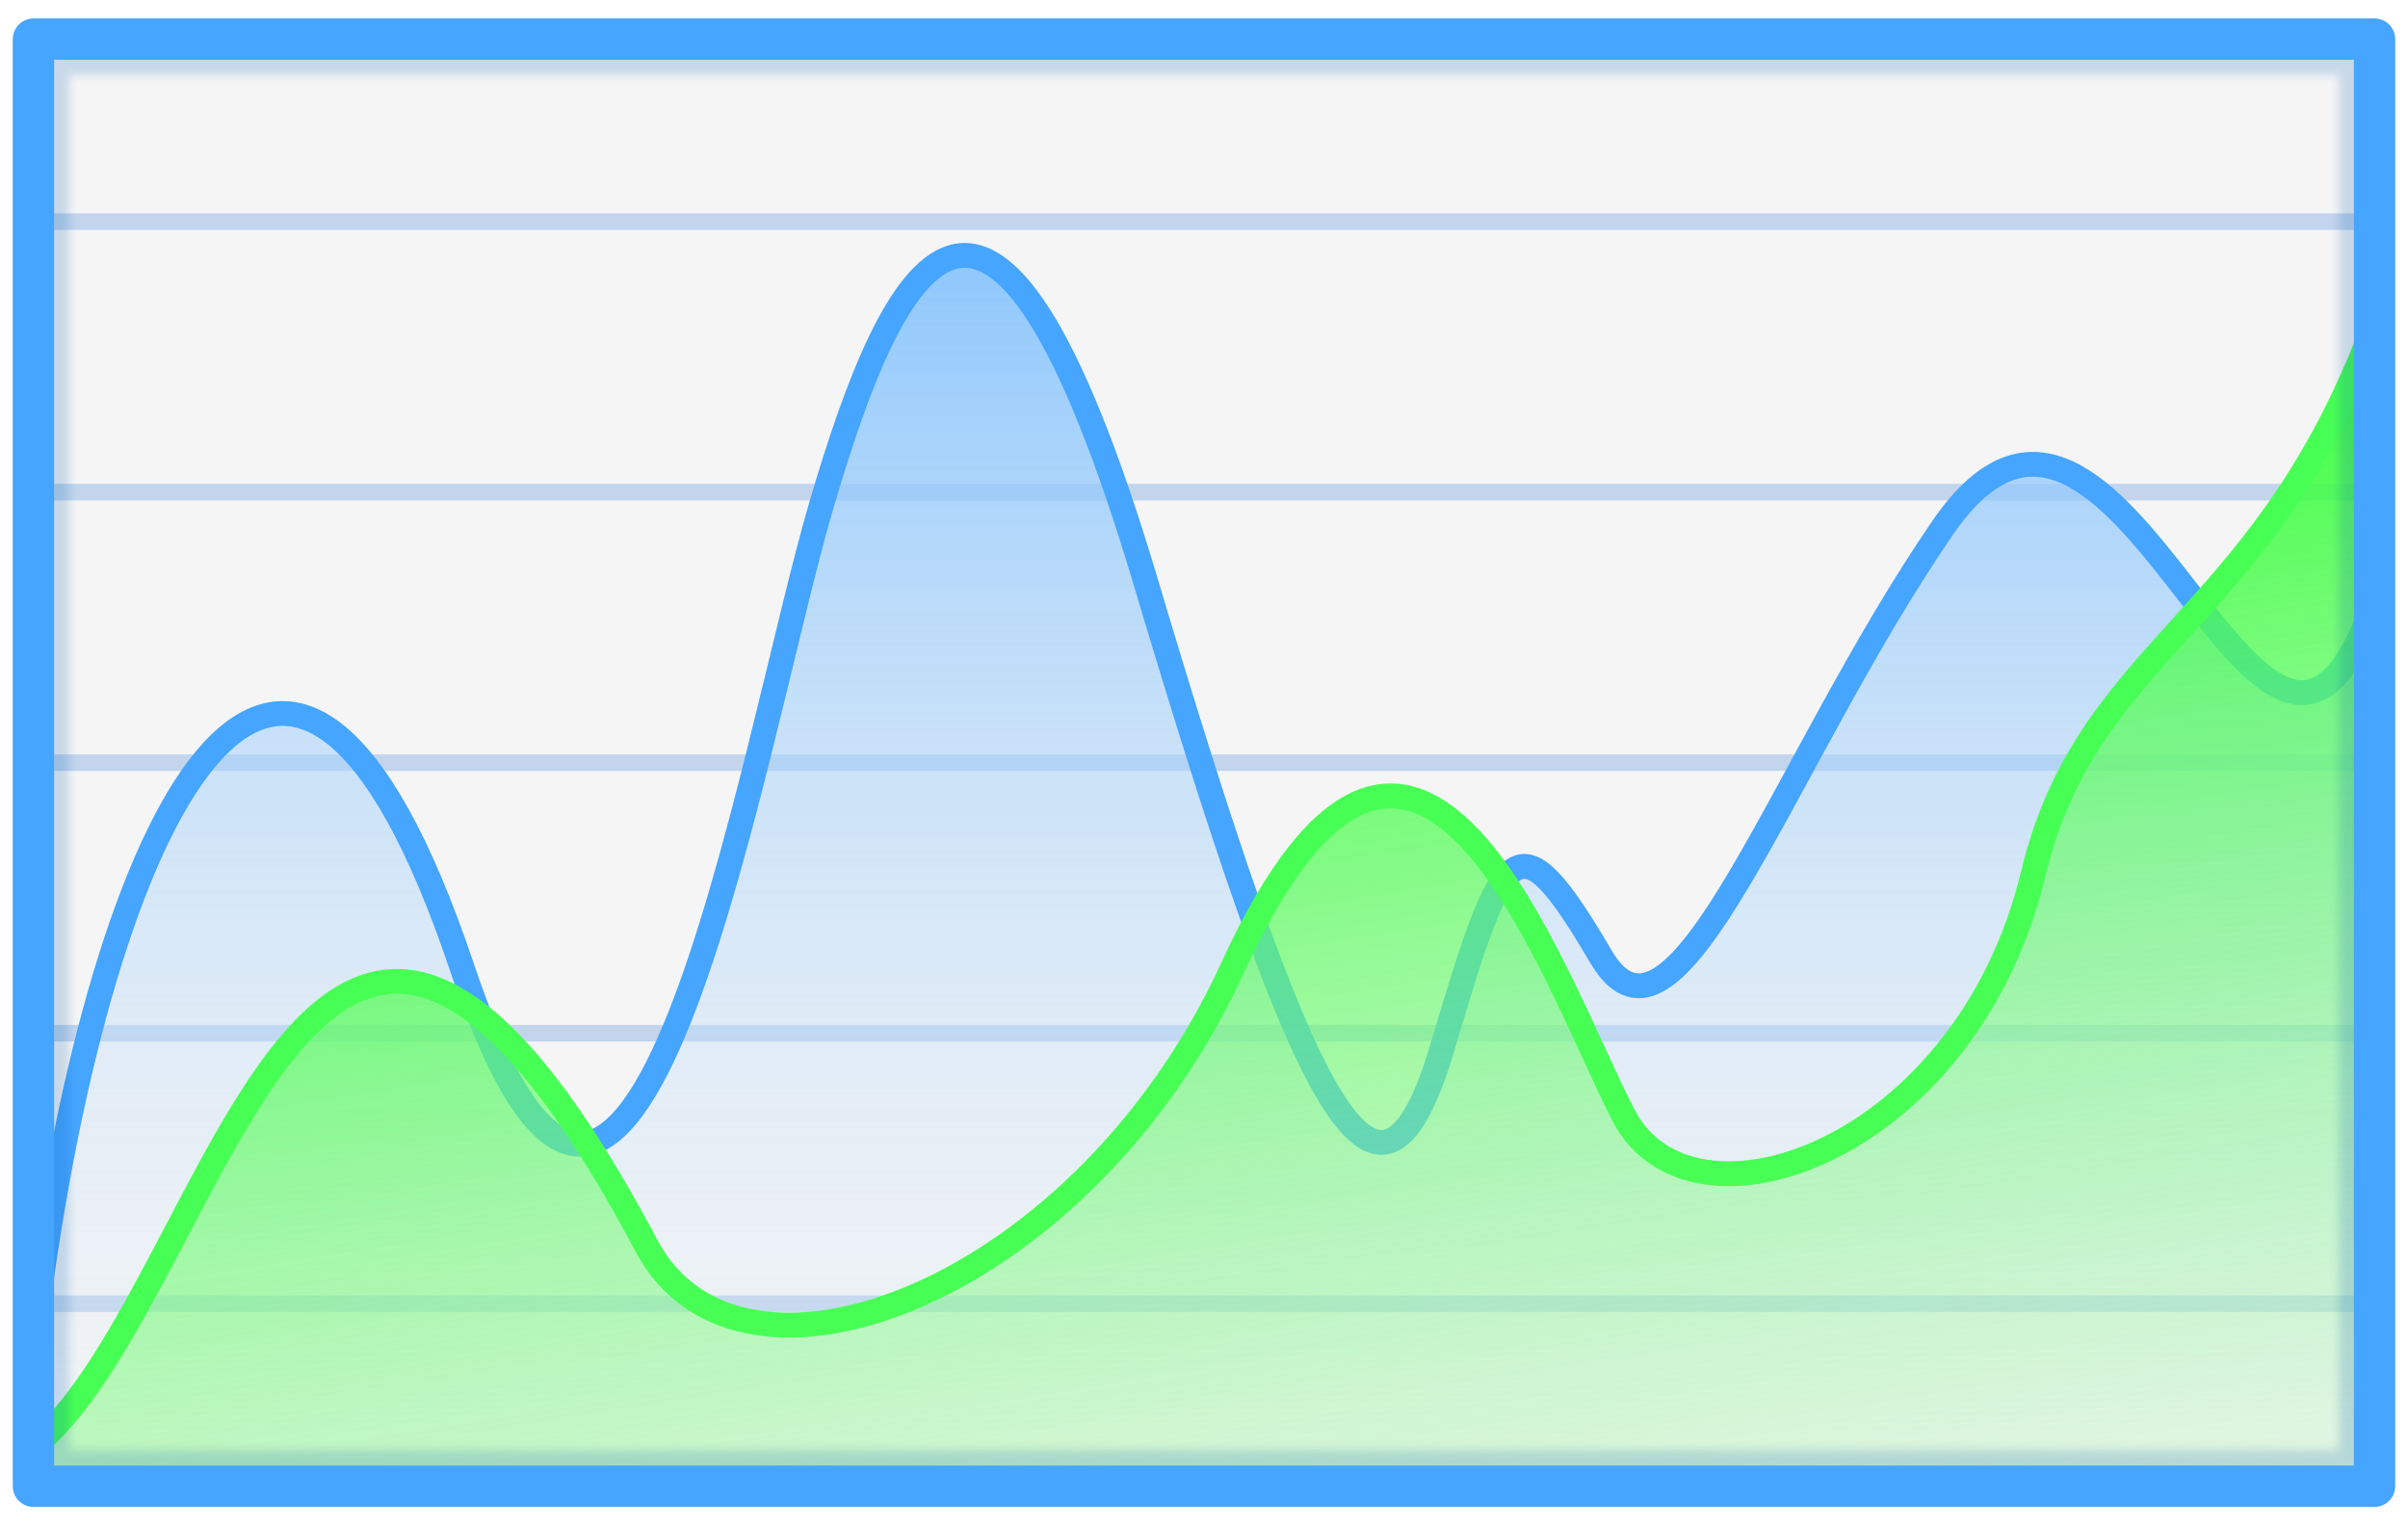
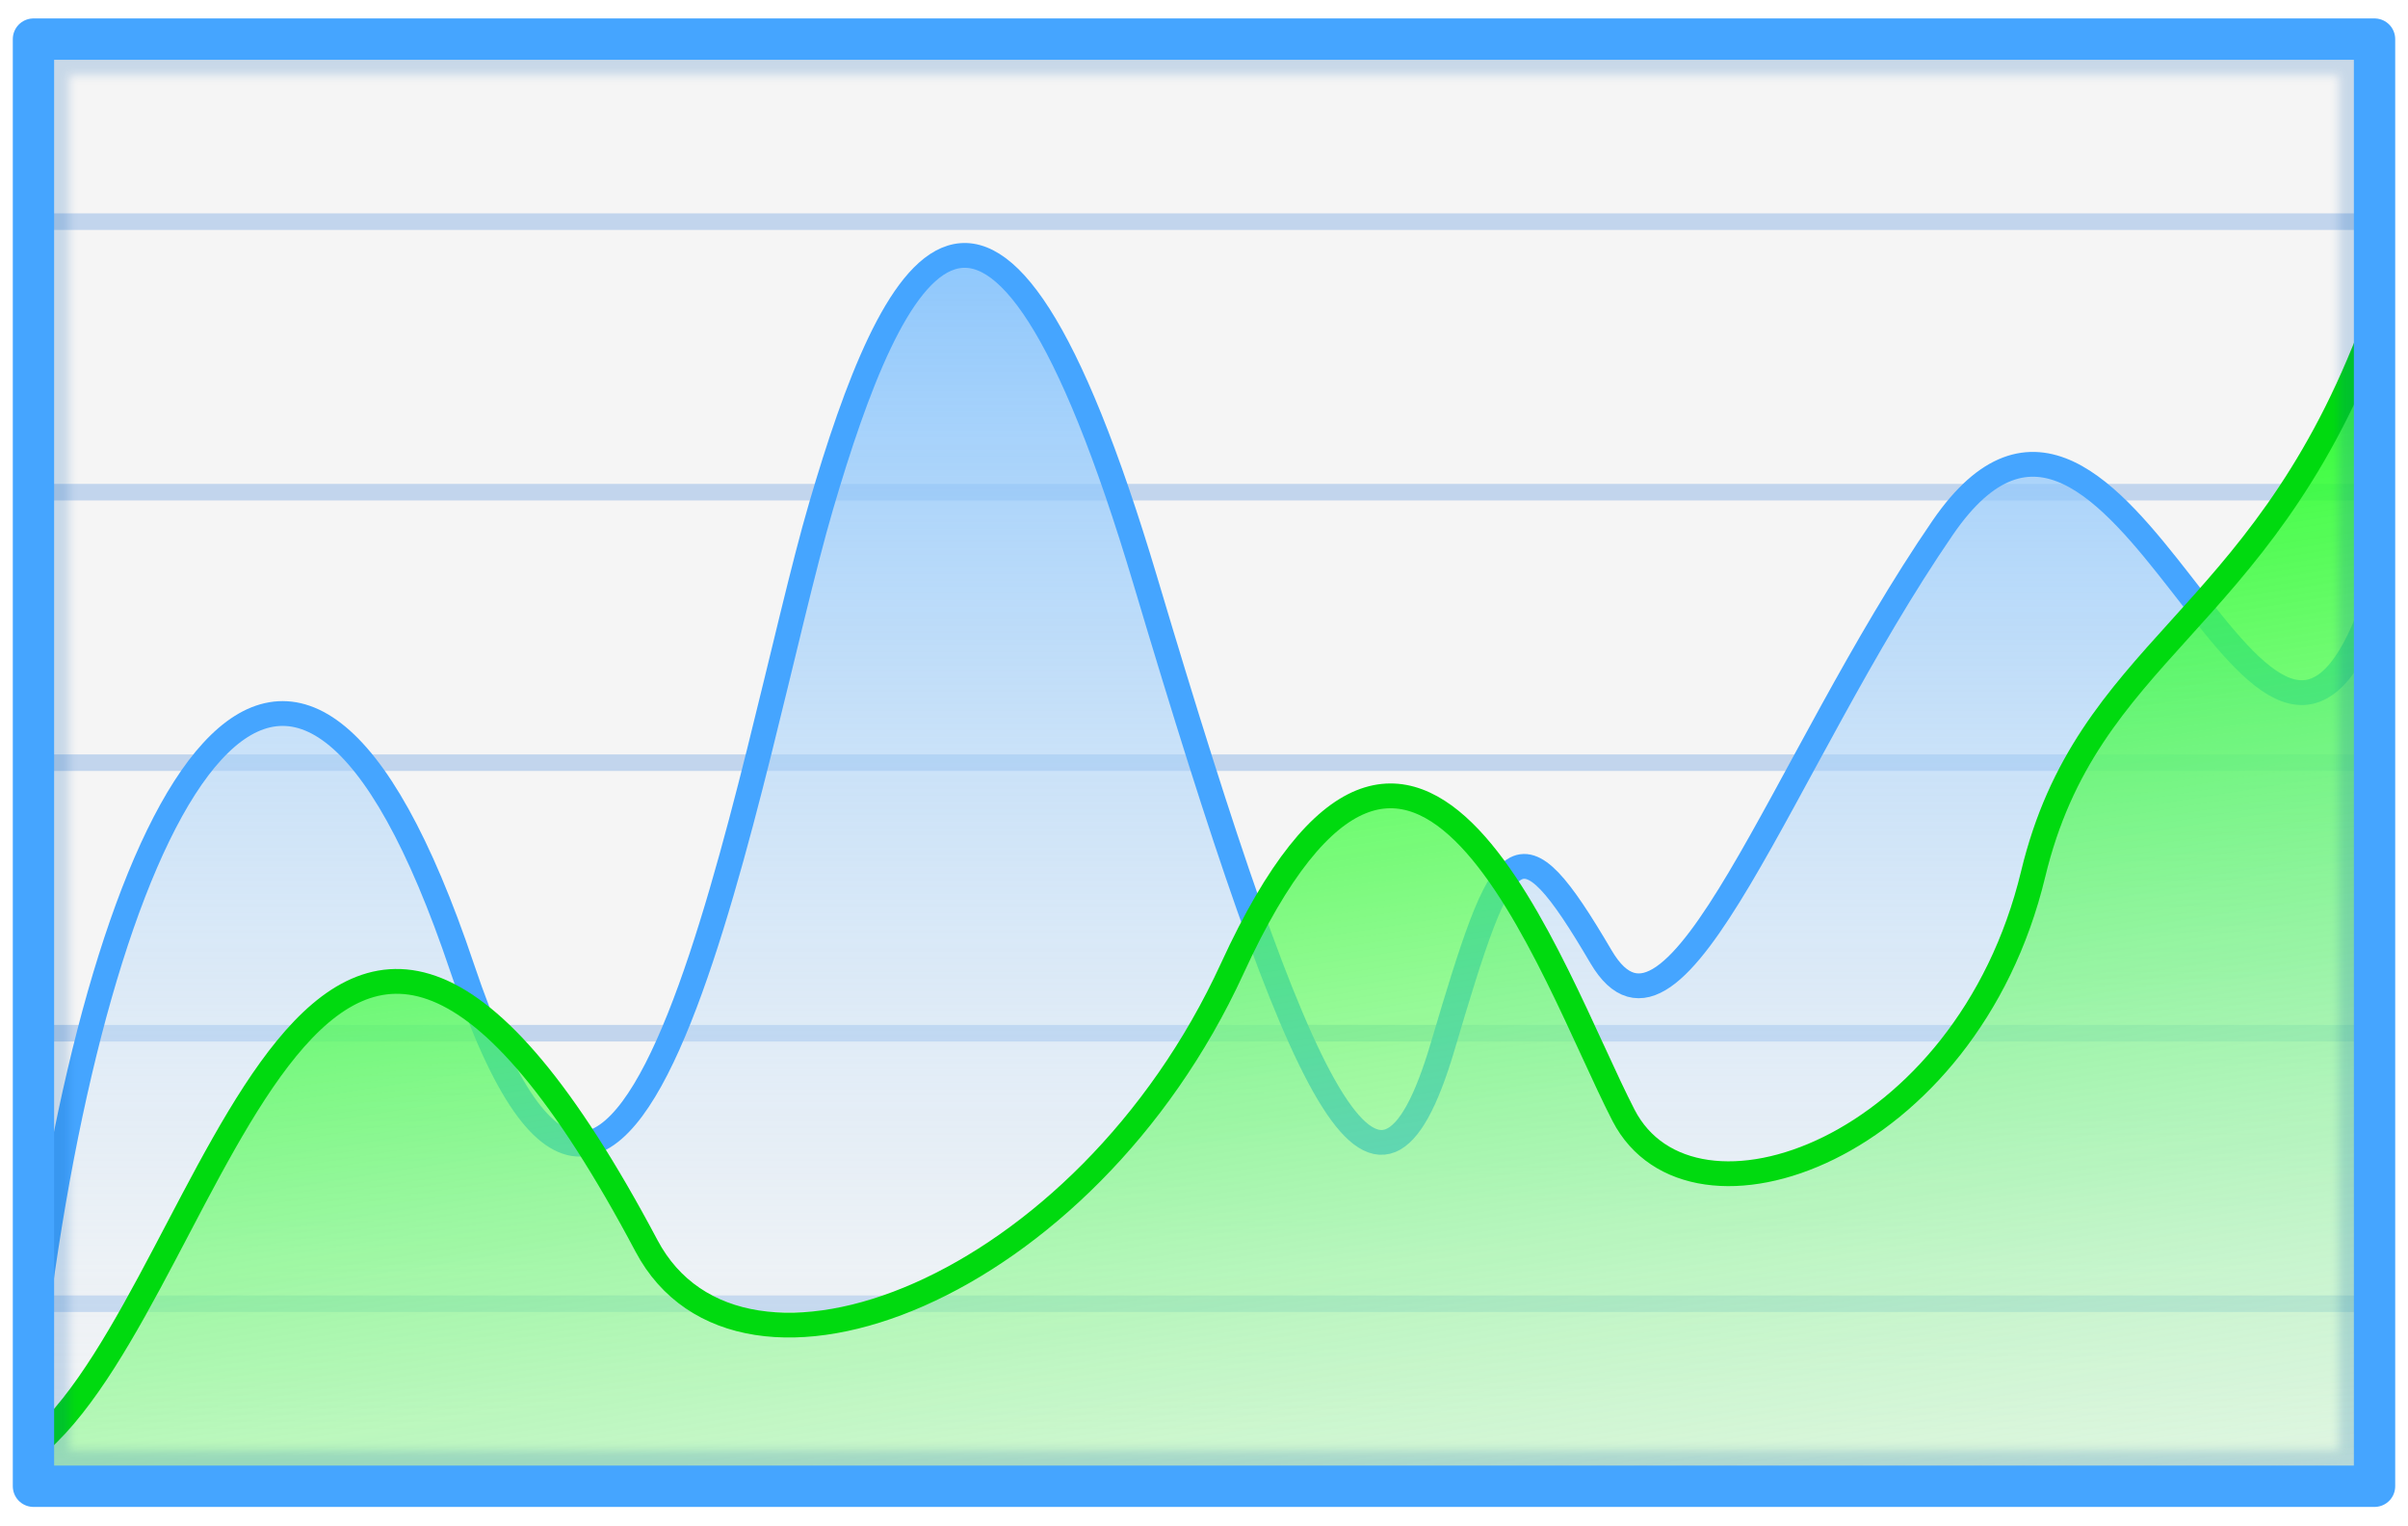
<svg xmlns="http://www.w3.org/2000/svg" xmlns:xlink="http://www.w3.org/1999/xlink" width="3000" height="1900" viewBox="0 0 793.75 502.708" version="1.1" id="svg8" xml:space="preserve">
  <defs id="defs2">
    <linearGradient id="linearGradient2">
      <stop style="stop-color:#6cb8ff;stop-opacity:1" offset="0" id="stop18" />
      <stop style="stop-color:#f5f5f5;stop-opacity:0;" offset="1" id="stop19" />
    </linearGradient>
    <linearGradient id="swatch7">
      <stop style="stop-color:#f5f5f5;stop-opacity:1;" offset="0" id="stop8" />
    </linearGradient>
    <linearGradient id="linearGradient2-1">
-       <stop style="stop-color:#27ff2b;stop-opacity:1" offset="0" id="stop2" />
+       <stop style="stop-color:#15ff18;stop-opacity:1;" offset="0" id="stop2" />
      <stop style="stop-color:#f5f5f5;stop-opacity:0;" offset="1" id="stop3" />
    </linearGradient>
    <linearGradient xlink:href="#linearGradient2" id="linearGradient3" x1="397.773" y1="69.658" x2="397.773" y2="601.805" gradientUnits="userSpaceOnUse" gradientTransform="matrix(1.029723,0,0,1.029723,-11.79614,-61.96036)" />
    <filter style="color-interpolation-filters:sRGB" id="filter14" x="-0.013" y="-0.022" width="1.027" height="1.044">
      <feGaussianBlur stdDeviation="1.425" id="feGaussianBlur14" />
    </filter>
    <linearGradient xlink:href="#linearGradient2-1" id="linearGradient19" gradientUnits="userSpaceOnUse" x1="295.706" y1="220.885" x2="380.116" y2="752.022" gradientTransform="matrix(1.029723,0,0,1.029723,-11.79614,-61.96036)" />
  </defs>
  <rect style="fill:#f5f5f5;fill-opacity:1;stroke:none;stroke-width:13.622;stroke-linecap:round;stroke-linejoin:round;stroke-dasharray:none;stroke-opacity:1" id="rect1" width="771.687" height="476.929" x="11.031" y="12.89" />
  <path id="path14" style="fill:none;fill-opacity:0.214;stroke:#005fd2;stroke-width:5.449;stroke-linecap:round;stroke-linejoin:round;stroke-dasharray:none;stroke-opacity:0.208" d="M 11.461,73.044 H 782.701 Z m 0,89.155 H 782.701 Z m 0,89.155 H 782.701 Z m 0,89.155 H 782.701 Z m 0,89.155 H 782.701 Z" />
  <path style="fill:url(#linearGradient3);fill-opacity:1;stroke:#45a5ff;stroke-width:8.173;stroke-linecap:round;stroke-linejoin:round;stroke-dasharray:none;stroke-opacity:1" d="M 12.965,426.262 C 35.686,260.76 95.906,151.054 152.314,318.9 c 56.407,167.847 95.09,-72.809 118.341,-152.097 23.251,-79.287 55.555,-147.562 106.996,24.954 51.442,172.516 76.391,225.693 97.853,153.269 20.459,-69.04 24.611,-76.705 52.245,-29.7 24.788,42.164 59.438,-64.005 112.656,-141.455 58.443,-85.054 103.713,123.915 140.555,29.203 V 489.383 H 10.864 Z" id="path1" />
-   <path style="fill:url(#linearGradient19);fill-opacity:1;stroke:#47ff54;stroke-width:8.173;stroke-linecap:round;stroke-linejoin:round;stroke-dasharray:none;stroke-opacity:1" d="M 12.965,475.178 C 72.845,421.79 103.697,204.35 213.117,410.616 c 31.035,58.504 144.402,14.611 193.09,-91.484 60.772,-132.426 104.909,1.808 128.951,48.427 22.418,43.47 113.032,11.869 135.031,-79.492 17.831,-74.051 73.928,-81.938 110.77,-176.65 V 489.383 H 10.864 Z" id="path18" />
+   <path style="fill:url(#linearGradient19);fill-opacity:1;stroke:#00da0f;stroke-width:8.173;stroke-linecap:round;stroke-linejoin:round;stroke-dasharray:none;stroke-opacity:1" d="M 12.965,475.178 C 72.845,421.79 103.697,204.35 213.117,410.616 c 31.035,58.504 144.402,14.611 193.09,-91.484 60.772,-132.426 104.909,1.808 128.951,48.427 22.418,43.47 113.032,11.869 135.031,-79.492 17.831,-74.051 73.928,-81.938 110.77,-176.65 V 489.383 H 10.864 Z" id="path18" />
  <rect style="mix-blend-mode:normal;fill:none;fill-opacity:0.214;stroke:#005bb0;stroke-width:13.03;stroke-linecap:round;stroke-linejoin:round;stroke-dasharray:none;stroke-opacity:0.186;filter:url(#filter14)" id="rect3" width="740.678" height="454.601" x="26.536" y="76.97" transform="matrix(1.028274,0,0,1.026435,-11.22109,-60.95999)" />
  <rect style="fill:none;fill-opacity:1;stroke:#45a5ff;stroke-width:13.622;stroke-linecap:round;stroke-linejoin:round;stroke-dasharray:none;stroke-opacity:1" id="rect2" width="771.687" height="476.929" x="11.031" y="12.89" />
</svg>
